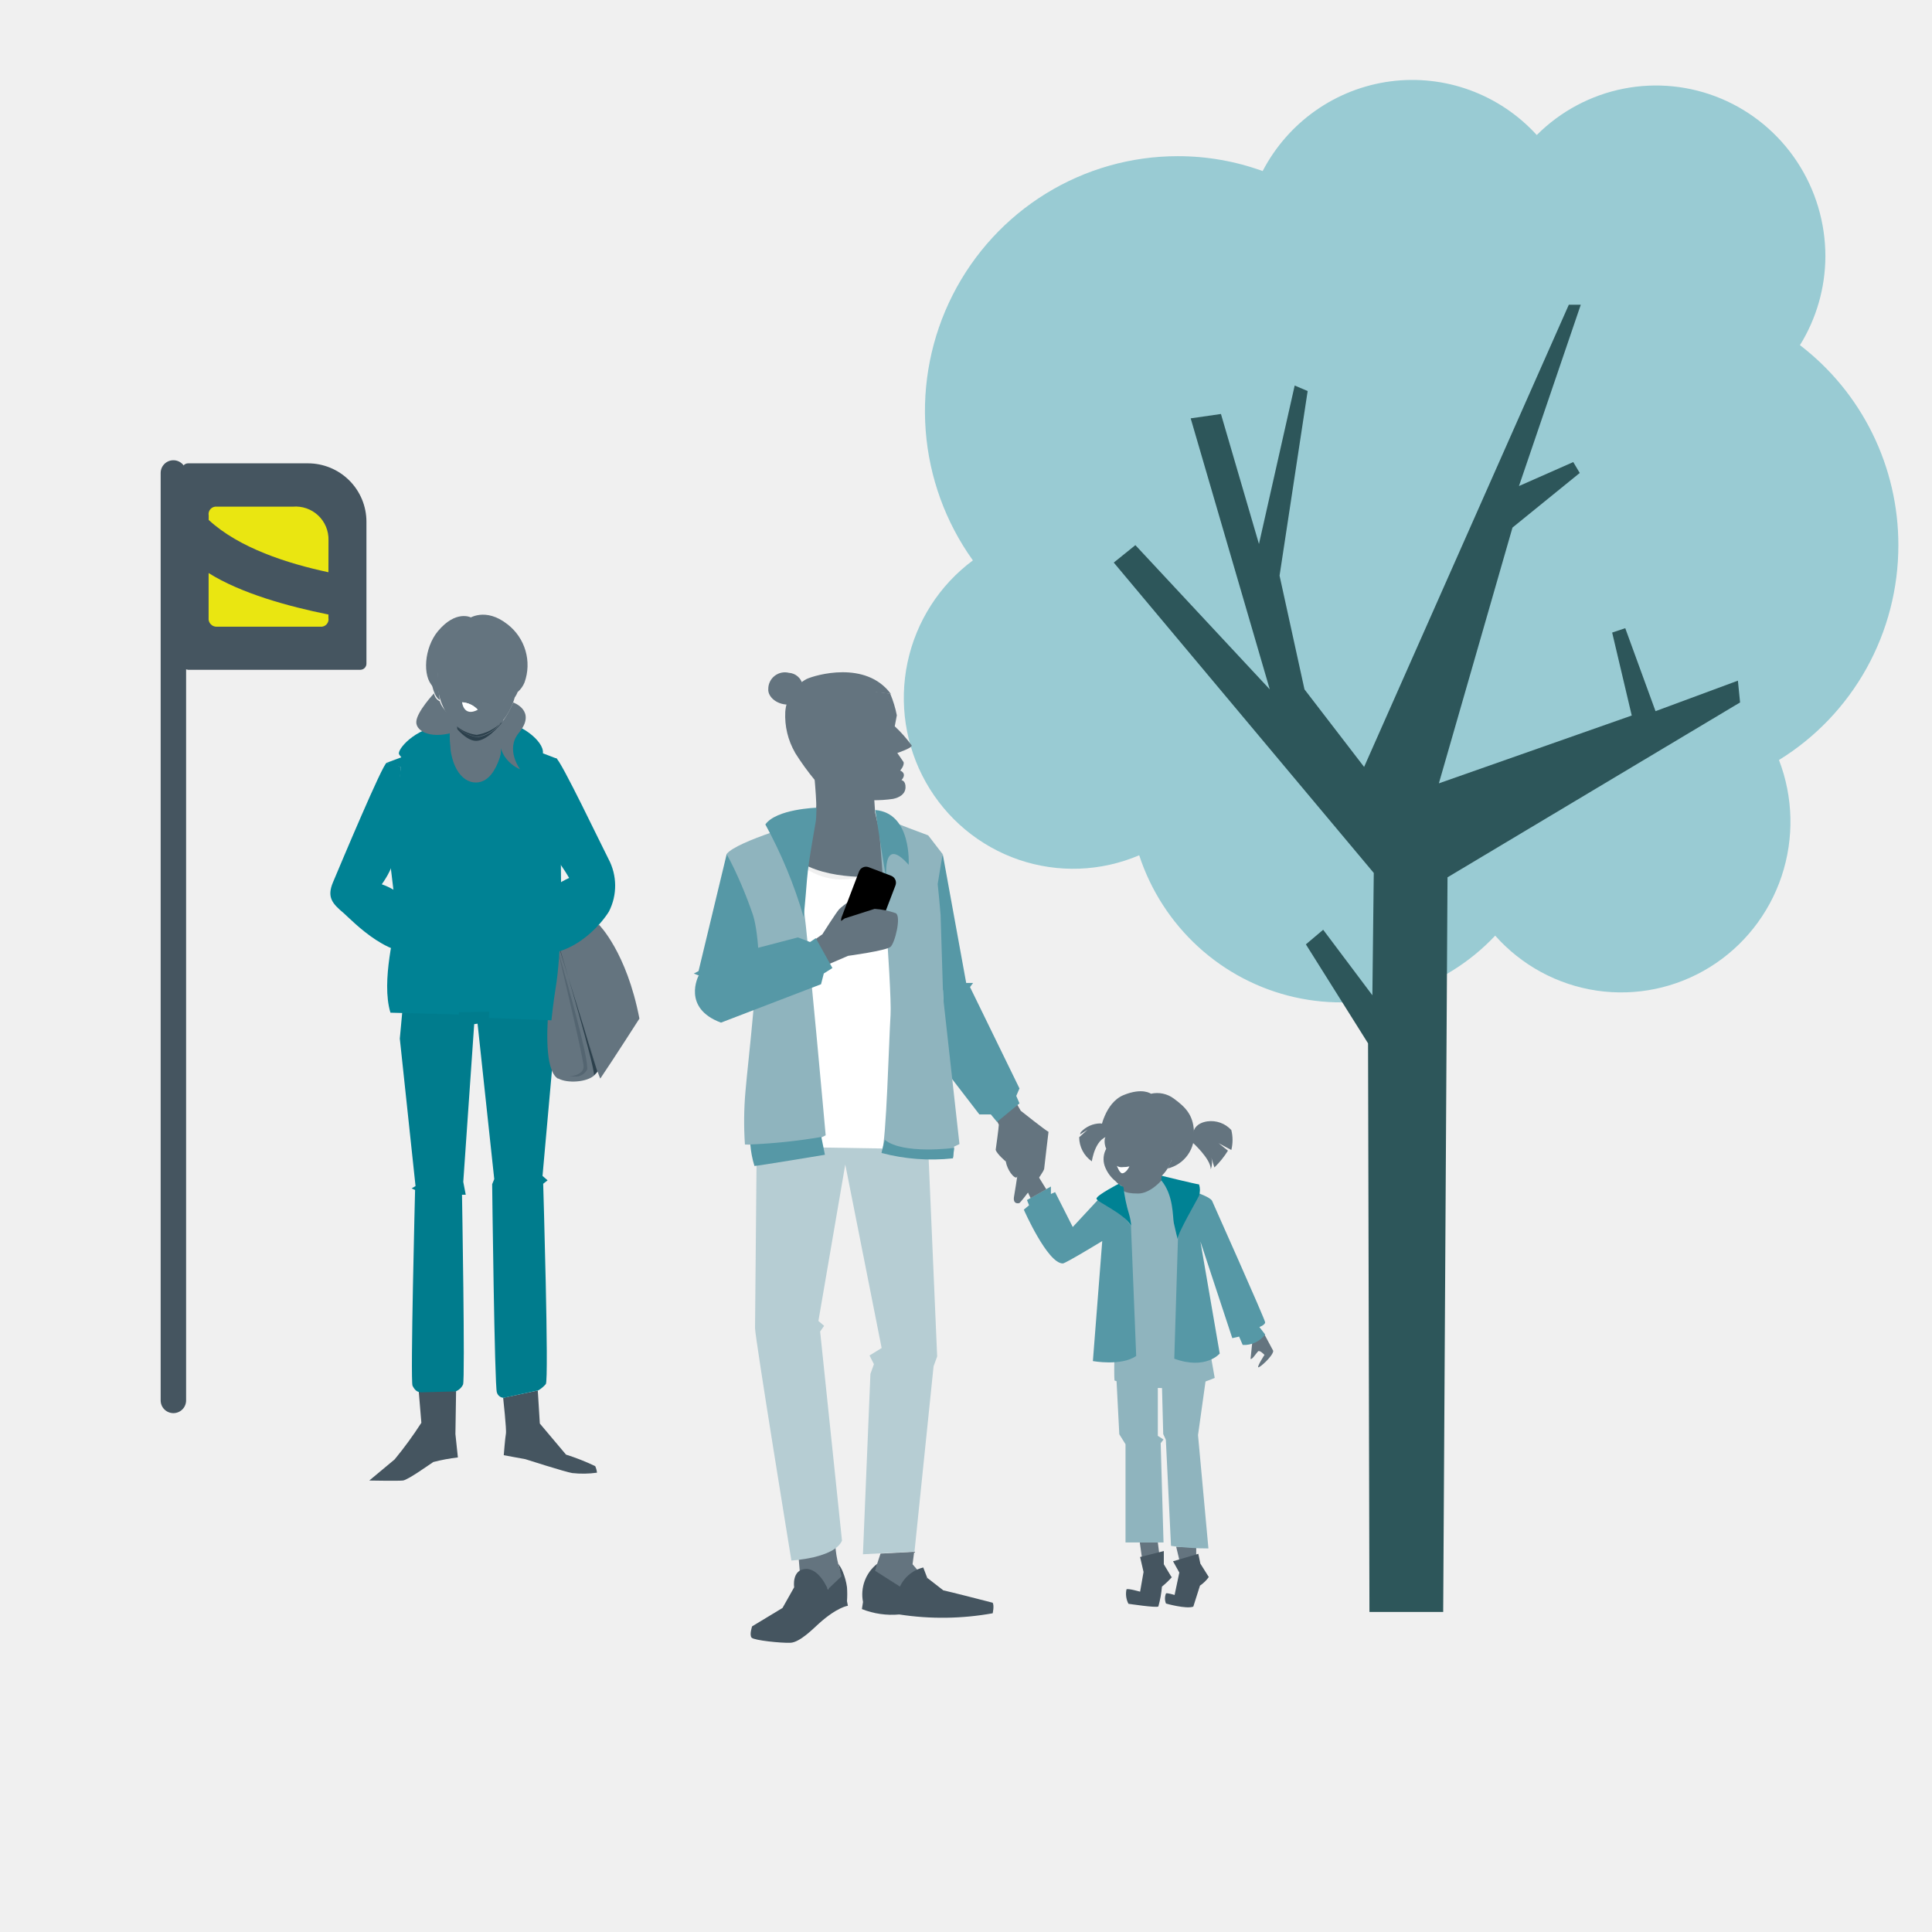
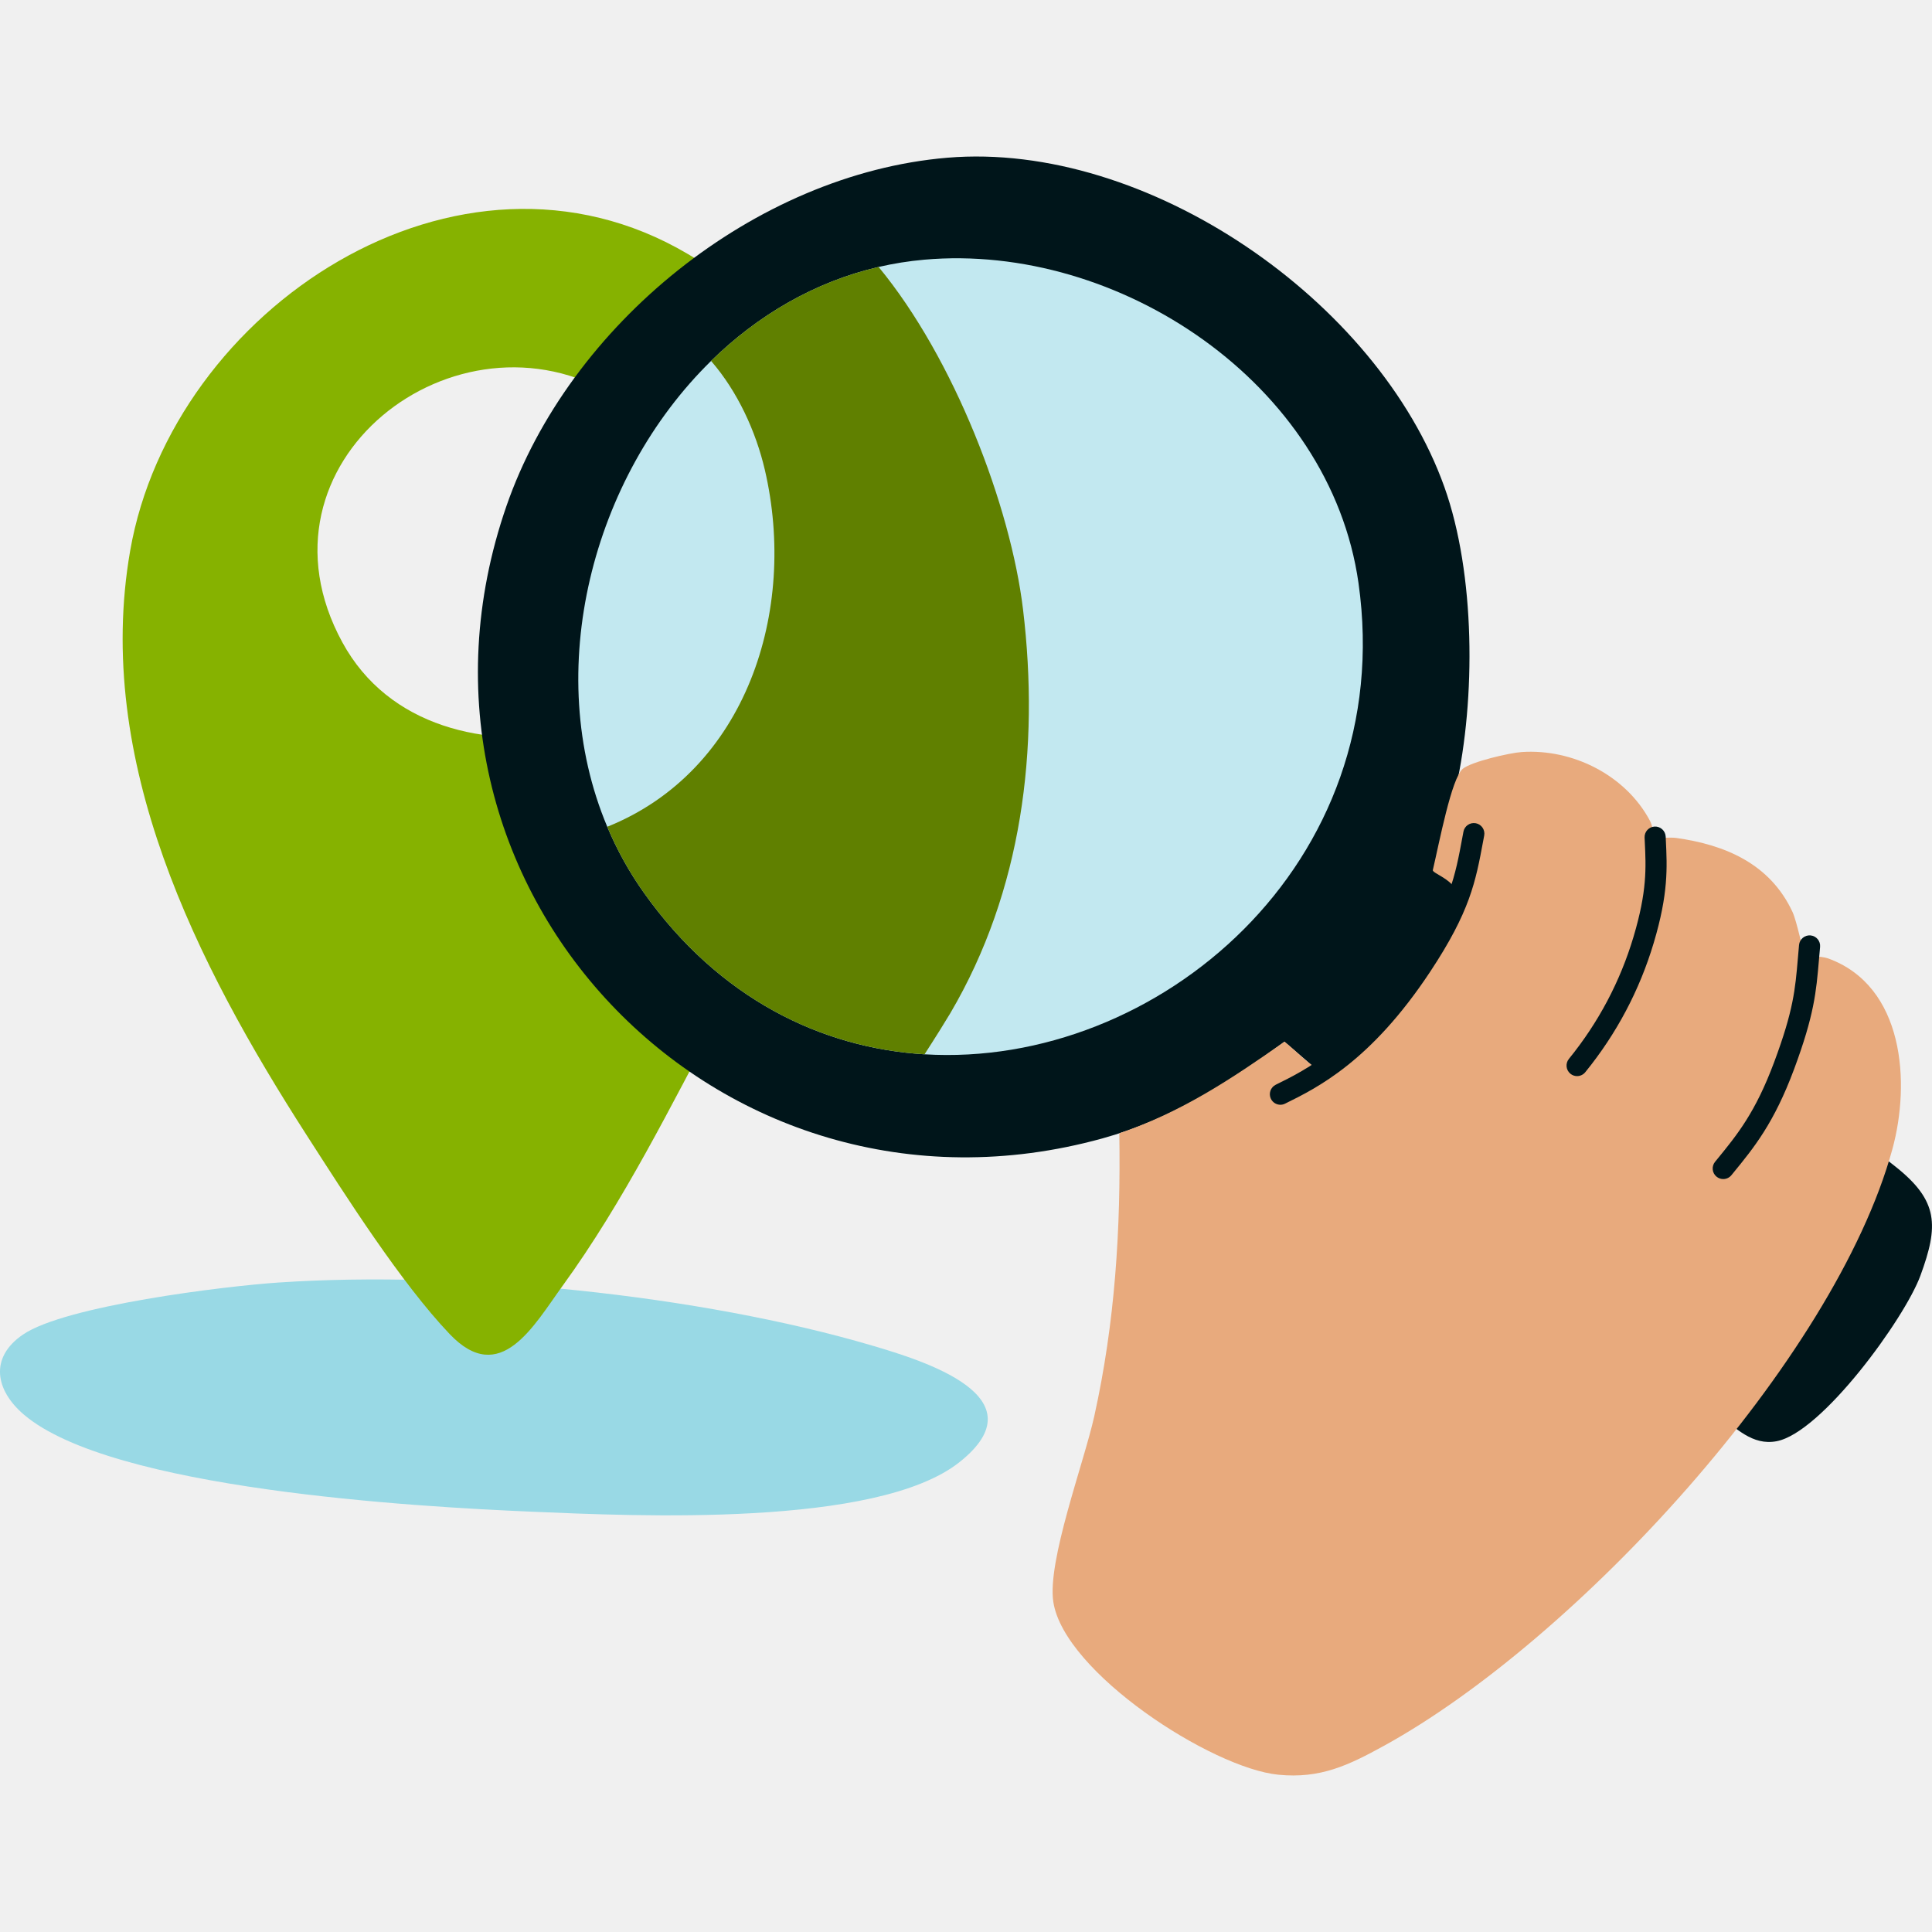
- <svg xmlns="http://www.w3.org/2000/svg" width="320" height="320" viewBox="0 0 320 320" fill="none">
-   <path d="M314.429 90.314C314.435 83.895 312.967 77.561 310.139 71.811C307.311 66.06 303.2 61.047 298.129 57.167C300.861 52.759 302.32 47.671 302.341 42.473C302.346 36.886 300.711 31.423 297.641 26.773C294.571 22.123 290.204 18.493 285.09 16.342C279.977 14.191 274.347 13.615 268.909 14.687C263.472 15.759 258.471 18.43 254.537 22.364C251.499 19.033 247.712 16.487 243.494 14.94C239.276 13.393 234.752 12.891 230.302 13.476C225.851 14.061 221.605 15.716 217.922 18.301C214.238 20.886 211.224 24.326 209.135 28.331C204.622 26.695 199.862 25.861 195.067 25.868C187.354 25.867 179.79 28.015 173.211 32.075C166.632 36.135 161.294 41.949 157.784 48.875C154.275 55.8 152.731 63.569 153.323 71.324C153.916 79.079 156.621 86.517 161.141 92.82C155.602 96.924 151.75 102.937 150.316 109.716C148.883 116.495 149.969 123.569 153.367 129.595C156.765 135.62 162.24 140.178 168.751 142.402C175.262 144.625 182.356 144.361 188.686 141.659C190.596 147.486 193.97 152.716 198.482 156.836C202.993 160.957 208.486 163.828 214.426 165.169C220.366 166.51 226.549 166.276 232.372 164.489C238.195 162.702 243.459 159.423 247.651 154.973C252.031 159.901 257.987 163.123 264.481 164.078C270.975 165.033 277.595 163.66 283.188 160.198C288.781 156.737 292.992 151.406 295.088 145.135C297.183 138.864 297.03 132.05 294.654 125.881C300.697 122.159 305.689 116.932 309.152 110.704C312.614 104.475 314.432 97.454 314.429 90.314Z" fill="#99CBD3" />
-   <path d="M226.824 266.994L226.592 172.809L216.295 156.416L219.159 153.996L227.308 164.846L227.54 144.589L184.475 93.18L188.055 90.293L210.314 114.181L197.215 69.292L202.227 68.57L208.524 90.101L214.441 63.856L216.589 64.769L211.935 95.346L216.063 114.181L225.939 127.028L259.844 50.478H261.824L251.589 80.504L260.581 76.533L261.655 78.338L250.515 87.383L238.322 129.746L270.268 118.513L267.025 104.774L269.194 104.052L274.206 117.791L287.852 112.737L288.21 116.347L239.754 145.311L239.038 266.994H226.824Z" fill="#2D565A" />
-   <path d="M31.096 110.939H59.69C59.957 110.935 60.212 110.827 60.4 110.637C60.588 110.447 60.694 110.191 60.694 109.924V86.417C60.694 85.145 60.443 83.886 59.955 82.711C59.467 81.537 58.752 80.469 57.85 79.571C56.949 78.672 55.879 77.96 54.702 77.474C53.525 76.989 52.263 76.74 50.989 76.742H31.159C30.892 76.742 30.637 76.847 30.449 77.035C30.26 77.223 30.154 77.478 30.154 77.744V109.912C30.154 110.179 30.26 110.435 30.448 110.625C30.636 110.815 30.891 110.923 31.159 110.926" fill="#455560" />
-   <path d="M28.717 231.953V78.338" stroke="#455560" stroke-width="4.215" stroke-miterlimit="10" stroke-linecap="round" />
-   <path d="M54.398 94.781C47.618 93.333 39.599 90.772 34.567 86.12V85.39C34.528 85.198 34.536 85 34.589 84.811C34.642 84.623 34.739 84.45 34.872 84.306C35.005 84.162 35.17 84.052 35.354 83.985C35.538 83.917 35.736 83.894 35.93 83.918H48.51C49.271 83.853 50.036 83.949 50.758 84.2C51.478 84.45 52.139 84.849 52.695 85.37C53.251 85.892 53.692 86.525 53.987 87.227C54.282 87.93 54.427 88.686 54.41 89.448L54.398 94.781Z" fill="#EAE611" />
-   <path d="M54.397 101.709V102.34C54.434 102.531 54.425 102.728 54.371 102.915C54.317 103.101 54.219 103.273 54.086 103.415C53.954 103.557 53.789 103.666 53.606 103.733C53.423 103.8 53.227 103.823 53.034 103.8H35.967C35.773 103.816 35.578 103.789 35.396 103.72C35.214 103.652 35.05 103.544 34.914 103.404C34.779 103.264 34.677 103.097 34.614 102.912C34.552 102.728 34.532 102.533 34.554 102.34V94.917C39.884 98.269 47.742 100.447 54.385 101.783" fill="#EAE611" />
-   <path d="M191.775 255.479L192.047 257.644L189.184 258.325L188.788 255.479H191.775Z" fill="#64747F" />
-   <path d="M194.811 256.184L195.654 259.698L198.133 258.424V256.283L194.811 256.184Z" fill="#64747F" />
-   <path d="M191.775 228.148V237.823L192.717 238.43L192.246 239.036L192.717 255.479H186.42V239.209L185.392 237.564L184.859 227.257L191.775 228.148Z" fill="#8FB4BE" />
-   <path d="M192.407 227.629L192.667 237.527L193.101 238.479L193.956 256.048C196.009 256.336 198.08 256.476 200.153 256.469L198.43 237.7L200.029 226.268C200.029 226.268 194.204 227.295 192.394 227.592" fill="#8FB4BE" />
-   <path d="M194.006 261.158L192.766 259.092V256.902L188.837 257.892L189.407 260.366L188.837 263.632C188.837 263.632 186.842 263.051 186.581 263.249C186.408 264.058 186.522 264.902 186.904 265.637C186.904 265.637 191.551 266.342 191.861 266.082C192.163 265.006 192.362 263.904 192.456 262.791C193.047 262.313 193.599 261.787 194.105 261.22" fill="#455560" />
-   <path d="M198.48 257.359L194.291 258.597L195.332 260.465L194.551 264.177C194.551 264.177 193.311 263.793 193.126 263.917C192.902 264.456 192.902 265.061 193.126 265.599C193.126 265.599 196.497 266.552 197.649 266.107L198.753 262.63C199.32 262.245 199.815 261.763 200.215 261.207L198.815 258.98L198.48 257.359Z" fill="#455560" />
-   <path d="M192.667 195.325L192.221 194.174L185.701 195.955L185.912 197.675C185.912 197.675 188.564 199.766 190.176 199.172C191.787 198.578 192.655 195.325 192.655 195.325" fill="#64747F" />
-   <path d="M207.404 222.432L207.131 225.068C207.379 225.266 208.085 224.103 208.37 223.83C208.655 223.558 209.436 224.412 209.436 224.412C209.436 224.412 208.197 226.33 208.407 226.466C208.618 226.602 210.886 224.56 210.886 223.744L209.399 220.96L207.404 222.432Z" fill="#64747F" />
-   <path d="M137.935 263.236L140.128 262.469C139.084 260.418 138.481 258.172 138.356 255.875L132.159 256.543L132.667 262.729L137.935 263.236Z" fill="#64747F" />
-   <path d="M144.776 260.564L145.842 257.323L151.419 257.026L151.147 259.092L153.439 261.752L148.37 265.34L144.776 260.564Z" fill="#64747F" />
-   <path d="M138.852 259.042C139.164 259.435 139.415 259.873 139.595 260.341C139.935 261.162 140.168 262.023 140.289 262.902C140.343 263.669 140.343 264.438 140.289 265.204L140.438 265.971C140.438 265.971 138.703 266.144 135.617 268.928C134.774 269.682 132.493 272.033 130.919 272.095C129.345 272.157 124.921 271.699 124.499 271.254C124.078 270.808 124.574 269.373 124.574 269.373L129.606 266.33L131.539 262.902C131.539 262.902 131.093 260.032 133.398 259.871C135.703 259.71 137.116 263.236 137.116 263.236L139.372 261.096L138.852 259.042Z" fill="#455560" />
-   <path d="M145.309 258.993C144.366 259.729 143.645 260.712 143.227 261.832C142.809 262.953 142.71 264.167 142.942 265.34L142.756 266.515C144.723 267.292 146.846 267.598 148.953 267.406C154.084 268.197 159.311 268.13 164.421 267.208C164.421 267.208 164.706 265.971 164.421 265.463C164.421 265.463 156.984 263.546 156.241 263.41L153.613 261.368L149.201 262.878L144.962 260.18L145.309 258.993Z" fill="#455560" />
-   <path d="M152.919 259.624C151.705 259.916 150.619 260.597 149.827 261.561C149.035 262.526 148.58 263.722 148.531 264.968L153.588 261.368L152.919 259.624Z" fill="#455560" />
-   <path d="M153.551 185.859L125.367 186.107C125.367 186.107 125.082 218.547 125.057 219.97C125.032 221.393 131.081 258.473 131.081 258.473C131.081 258.473 138.195 258.089 139.459 255.182L135.84 220.539L136.497 219.599L135.555 218.795L140.004 192.875L146.028 223.274L144.02 224.511L144.751 225.946L144.169 227.567L142.929 257.434L151.469 256.988L154.629 226.305L155.224 224.672L153.551 185.859Z" fill="#B6CDD3" />
-   <path d="M130.994 141.777L134.043 190.029L149.201 190.276C149.201 190.276 151.742 169.243 150.725 166.286C149.709 163.329 147.887 142.593 147.887 142.593C147.887 142.593 138.876 150.017 130.994 141.789" fill="white" />
-   <path d="M137.513 124.097C137.513 124.097 137.228 119.816 137.278 119.235C137.327 118.653 136.385 113.556 136.385 113.556C136.385 113.556 146.524 114.706 147.453 114.904C147.937 116.056 148.303 117.254 148.544 118.48L148.197 120.299C149.238 121.263 150.18 122.328 151.01 123.478C151.085 123.899 148.631 124.715 148.631 124.715C148.631 124.715 145.383 128.885 140.748 128.353C139.323 128.192 137.513 124.122 137.513 124.122" fill="#64747F" />
-   <path d="M132.915 143.014C133.921 139.983 134.68 136.876 135.183 133.722C135.319 132.485 134.477 124.233 134.477 124.233C135.11 124.225 135.737 124.117 136.336 123.911C136.336 123.911 138.17 127.957 139.67 128.971C141.28 129.451 142.948 129.71 144.627 129.738L144.95 134.613C145.81 138.064 146.485 141.558 146.97 145.08C146.97 145.08 138.356 146.132 132.903 143.014" fill="#64747F" />
-   <path d="M131.676 124.641C130.506 122.602 129.947 120.27 130.064 117.923C130.143 116.785 130.511 115.686 131.134 114.729C131.756 113.772 132.612 112.99 133.621 112.455C134.997 111.824 143.388 109.3 147.552 114.929C147.552 114.929 140.339 113.964 139.645 114.793C138.182 116.5 139.757 117.267 139.571 119.47C139.451 121.208 138.947 122.898 138.096 124.419L134.824 126.411L135.047 129.318C133.822 127.843 132.696 126.289 131.676 124.666" fill="#64747F" />
-   <path d="M148.445 124.455C147.747 125.102 146.931 125.606 146.04 125.94C144.801 126.361 143.252 127.685 141.863 127.474C140.988 127.361 140.164 126.999 139.489 126.431C138.814 125.862 138.318 125.112 138.058 124.27L136.1 124.493C136.348 126.1 136.793 127.671 137.426 129.169C137.781 129.946 138.316 130.629 138.986 131.16C139.656 131.691 140.442 132.056 141.281 132.225C143.468 132.611 145.702 132.644 147.899 132.324C148.928 132.114 149.932 131.57 149.982 130.444C150.031 129.318 149.312 129.206 149.312 129.206C149.312 129.206 150.341 128.192 149.102 127.623C149.102 127.623 149.82 126.819 149.659 126.225L148.445 124.455Z" fill="#64747F" />
-   <path d="M132.915 113.32C132.79 112.81 132.505 112.352 132.101 112.014C131.698 111.676 131.197 111.475 130.672 111.44C130.265 111.338 129.841 111.33 129.431 111.417C129.021 111.504 128.637 111.683 128.307 111.941C127.977 112.199 127.71 112.528 127.527 112.905C127.344 113.281 127.25 113.694 127.251 114.112C127.139 115.448 128.788 116.896 130.969 116.686C131.359 115.433 132.024 114.284 132.915 113.32Z" fill="#64747F" />
-   <path d="M133.782 135.986C133.782 135.986 122.057 139.29 120.372 141.43C120.372 141.43 124.474 149.831 125.181 154.805C125.887 159.778 123.941 175.207 123.47 180.787C123.213 183.708 123.184 186.645 123.384 189.571C123.384 189.571 133.596 189.979 136.757 188.037C136.757 188.037 133.881 156.03 133.101 150.079C133.101 150.079 133.522 137.558 133.782 135.986Z" fill="#8FB4BE" />
-   <path d="M136.038 188.309L136.633 191.266C136.633 191.266 125.392 193.135 124.958 193.122C124.602 191.963 124.373 190.768 124.276 189.559C128.207 189.398 132.123 188.984 136.001 188.322" fill="#5698A6" />
-   <path d="M135.245 133.784C135.245 133.784 128.589 133.982 126.767 136.556C129.429 141.427 131.557 146.571 133.113 151.898C133.113 151.898 133.373 149.423 133.659 145.711C133.931 142.284 135.146 136.222 135.171 135.603L135.245 133.784Z" fill="#5698A6" />
-   <path d="M136.063 122.587C136.063 122.587 136.063 121.35 135.047 121.066C134.825 121.027 134.598 121.032 134.379 121.081C134.159 121.131 133.952 121.223 133.768 121.353C133.585 121.483 133.429 121.648 133.311 121.839C133.192 122.03 133.112 122.242 133.076 122.464C132.932 123.09 132.935 123.741 133.086 124.366C133.236 124.99 133.53 125.572 133.944 126.064C134.735 126.624 135.666 126.953 136.633 127.017L136.063 122.587Z" fill="#64747F" />
-   <path d="M185.181 197.452C185.181 197.452 184.35 227.146 184.598 228.656C184.598 228.656 193.212 231.749 201.194 228.223L195.518 196.129L192.407 195.473C192.407 195.473 190.548 197.688 188.502 197.688C185.788 197.688 185.912 196.945 185.912 196.945C185.912 196.945 185.689 197.118 185.181 197.452Z" fill="#8FB4BE" />
-   <path d="M188.193 224.672L187.325 203.057C187.325 203.057 184.697 199.346 181.921 198.665L177.682 203.231L174.757 197.453L174.063 197.762V196.525L170.097 198.764L170.444 199.63L169.577 200.36C169.577 200.36 173.493 209.268 176.034 209.268C176.48 209.268 182.566 205.557 182.566 205.557L181.016 225.439C181.016 225.439 185.763 226.305 188.193 224.585" fill="#5698A6" />
-   <path d="M194.501 224.956L195.121 204.69L198.158 197.502C198.158 197.502 200.401 198.269 200.748 198.875C200.748 198.875 209.548 218.584 209.548 219.018C209.548 219.451 208.594 219.797 208.594 219.797L209.548 221.034C209.119 221.606 208.555 222.063 207.906 222.365C207.258 222.668 206.544 222.805 205.83 222.766L205.235 221.381L204.107 221.64L198.827 205.631L202.025 224.189C202.025 224.189 199.732 226.948 194.501 225.043" fill="#5698A6" />
-   <path d="M173.295 196.982L171.832 194.607L169.589 196.141L170.704 198.442L173.295 196.982Z" fill="#64747F" />
-   <path d="M166.59 192.38C166.59 192.38 165.115 191.143 164.917 190.45C164.917 190.45 165.437 186.738 165.437 186.28C164.765 184.902 163.986 183.578 163.107 182.321L166.59 179.661L169.069 183.979C169.069 183.979 173.208 187.27 173.667 187.468C173.667 187.468 173.01 192.899 172.948 193.58C172.886 194.26 169.069 199.148 168.87 199.247C168.672 199.346 167.705 199.482 167.966 198.121C168.226 196.76 169.205 189.992 169.205 189.992C169.205 189.992 166.726 191.081 166.615 192.38" fill="#64747F" />
-   <path d="M169.304 193.394C169.304 193.394 168.722 194.891 168.337 195.027C167.953 195.164 166.85 193.864 166.59 192.38C166.59 192.38 166.912 190.4 167.941 189.905C168.265 189.727 168.622 189.615 168.99 189.577C169.358 189.538 169.731 189.574 170.085 189.683C170.407 189.856 169.874 192.157 169.304 193.332" fill="#64747F" />
-   <path d="M156.142 141.43L160.033 162.81H161.174L160.665 163.49L168.858 180.28L168.325 181.517L168.858 182.754L165.14 185.823L164.111 184.585H162.215L156.501 177.162L156.179 164.047C156.179 164.047 152.175 149.2 156.179 141.48" fill="#5698A6" />
-   <path d="M156.216 165.198L155.794 151.588C155.794 151.588 155.608 149.188 155.311 146.416L156.129 141.467L153.737 138.362C153.737 138.362 148.296 136.358 145.433 135.133C145.433 135.133 147.775 163.861 147.503 168.105C147.23 172.349 146.809 189.027 146.053 190.759C149.891 191.885 153.925 192.189 157.889 191.65L158.038 189.905L158.918 189.497L156.216 165.198Z" fill="#8FB4BE" />
-   <path d="M158.038 190.128C158.038 190.128 149.598 191.266 146.549 188.792L146.003 190.969C149.861 191.988 153.873 192.29 157.84 191.86L158.038 190.128Z" fill="#5698A6" />
-   <path d="M144.962 134.168C144.962 134.168 146.363 143.15 146.871 146.058C146.871 146.058 145.842 137.966 150.502 143.237C150.502 143.237 151.06 134.651 144.962 134.168Z" fill="#5698A6" />
-   <path d="M185.33 196.054C185.33 196.054 181.611 197.972 181.611 198.529C181.611 199.086 186.098 200.88 187.362 203.032C187.314 202.417 187.206 201.808 187.04 201.214C186.573 199.701 186.249 198.147 186.073 196.574C185.786 196.499 185.535 196.323 185.367 196.079" fill="#008294" />
-   <path d="M192.407 194.743C192.407 194.743 197.91 196.091 198.604 196.178C198.796 196.782 198.796 197.43 198.604 198.034C198.257 198.801 195.109 204.133 195.047 205.21C195.047 205.21 194.65 203.626 194.427 202.587C194.204 201.548 194.427 197.997 192.333 195.485L192.407 194.743Z" fill="#008294" />
-   <path d="M184.747 187.765C184.504 187.302 184.151 186.905 183.719 186.61C183.286 186.315 182.789 186.129 182.268 186.07C181.653 186.075 181.046 186.208 180.485 186.459C179.924 186.71 179.421 187.075 179.009 187.53L178.885 187.901L180.124 187.122L178.748 188.359C178.749 189.144 178.94 189.918 179.305 190.613C179.669 191.309 180.197 191.907 180.843 192.355C180.843 192.355 181.425 188.049 184.053 188.186L184.747 187.765Z" fill="#64747F" />
-   <path d="M195.728 189.72C195.648 189.499 195.507 189.306 195.322 189.163C195.136 189.019 194.913 188.932 194.68 188.91C194.446 188.887 194.211 188.932 194.001 189.038C193.792 189.145 193.617 189.308 193.497 189.509C193.497 189.509 191.118 186.961 191.118 185.501L184.648 184.598C183.967 185.901 183.407 187.263 182.975 188.668C182.91 189.217 182.995 189.773 183.223 190.277C182.987 190.704 182.842 191.174 182.797 191.66C182.753 192.145 182.809 192.635 182.962 193.097C183.317 194.098 183.944 194.98 184.772 195.646C185.074 196.003 185.455 196.284 185.886 196.467C186.316 196.649 186.784 196.729 187.251 196.698C189.019 196.519 190.719 195.921 192.208 194.953C193.035 194.213 193.654 193.271 194.006 192.219C194.246 192.304 194.509 192.292 194.741 192.185C194.972 192.079 195.153 191.887 195.245 191.65C195.381 191.242 196.001 190.413 195.79 189.72" fill="#64747F" />
-   <path d="M190.424 185.624C190.306 186.237 190.007 186.8 189.565 187.241C189.123 187.682 188.559 187.981 187.945 188.099C186.004 188.248 184.055 187.938 182.256 187.196C182.256 187.196 182.975 182.667 186.098 181.38C189.221 180.094 190.634 181.158 190.634 181.158C191.287 181.009 191.965 181.004 192.62 181.143C193.274 181.281 193.891 181.561 194.427 181.962C196.311 183.348 197.625 184.634 197.749 187.356C197.904 188.742 197.546 190.136 196.743 191.275C195.939 192.415 194.745 193.222 193.386 193.543L194.018 192.206C194.276 192.214 194.53 192.147 194.75 192.013C194.97 191.879 195.147 191.684 195.257 191.452C195.617 190.499 195.406 189.818 194.613 189.868C194.354 189.903 194.106 189.998 193.891 190.147C193.675 190.295 193.498 190.492 193.374 190.722C193.374 190.722 190.089 188.532 190.411 185.612" fill="#64747F" />
-   <path d="M197.736 187.146C197.724 187.834 197.637 188.519 197.476 189.188C197.476 189.188 200.549 191.922 200.537 193.667C200.783 193.038 200.813 192.347 200.624 191.699L201.144 193.37C202.004 192.537 202.757 191.602 203.388 190.586L201.838 189.349L203.945 190.475C204.214 189.39 204.214 188.256 203.945 187.171C203.448 186.625 202.824 186.209 202.128 185.959C201.433 185.709 200.687 185.632 199.955 185.736C198.095 186.02 197.773 187.171 197.773 187.171" fill="#64747F" />
-   <path d="M185.937 193.32H185.677C185.431 193.32 185.193 193.242 184.995 193.097C184.995 193.097 185.453 194.397 185.912 194.335C186.594 194.248 187.065 193.196 187.065 193.196C186.695 193.28 186.316 193.317 185.937 193.308" fill="white" />
-   <path d="M120.372 141.43L115.7 160.843L114.919 161.251L115.774 161.585C115.774 161.585 125.069 162.575 125.751 162.154C125.751 162.154 125.838 155.226 124.735 151.601C123.545 148.104 122.086 144.703 120.372 141.43Z" fill="#5698A6" />
-   <path d="M136.249 154.681C136.249 154.681 138.505 151.118 139.001 150.586C139.496 150.054 142.248 148.112 142.248 148.112C142.248 148.112 142.892 149.225 142.248 149.868C141.603 150.512 140.438 151.489 140.438 151.489L137.959 155.919L136.249 154.681Z" fill="#64747F" />
-   <path d="M143.326 147.233C143.487 147.666 143.016 148.26 142.248 148.544C141.479 148.829 140.748 148.693 140.587 148.247C140.426 147.802 140.897 147.22 141.653 146.936C142.409 146.651 143.165 146.787 143.326 147.233Z" fill="white" />
-   <path d="M147.602 145.051L143.884 143.637C143.244 143.393 142.528 143.714 142.284 144.352L139.394 151.925C139.15 152.564 139.471 153.278 140.11 153.522L143.828 154.936C144.468 155.179 145.184 154.859 145.428 154.22L148.318 146.648C148.562 146.009 148.241 145.294 147.602 145.051Z" fill="black" />
-   <path d="M139.905 152.12L144.863 150.536C146.06 150.61 147.241 150.852 148.37 151.254C149.312 151.774 148.234 156.203 147.49 156.834C146.747 157.465 140.463 158.319 140.463 158.319L134.415 160.929L134.278 156.116L139.905 152.12Z" fill="#64747F" />
-   <path d="M135.121 155.387L134.167 156.03L132.159 155.263L125.478 157.007L116.927 160.422L116.084 161.239L115.7 161.622C115.7 161.622 112.898 166.967 119.418 169.38L135.989 163.02L136.447 161.239L137.873 160.336L135.121 155.387Z" fill="#5698A6" />
-   <path d="M65.367 241.721C66.958 239.787 68.435 237.763 69.791 235.658L69.345 230.314L75.542 230.413L75.431 237.527L75.84 241.399C74.469 241.555 73.11 241.808 71.775 242.154C71.291 242.451 67.573 245.136 66.73 245.222C65.887 245.309 61.165 245.222 61.165 245.222" fill="#455560" />
-   <path d="M83.338 231.526C83.338 231.526 83.921 236.834 83.797 237.452C83.673 238.071 83.438 241.028 83.438 241.028L87.007 241.684C87.007 241.684 93.737 243.837 94.778 243.985C96.143 244.136 97.521 244.115 98.881 243.923C98.84 243.547 98.74 243.179 98.583 242.834C97.018 242.088 95.403 241.451 93.749 240.929L89.412 235.782L89.077 230.314L83.338 231.526Z" fill="#455560" />
-   <path d="M67.077 162.736L66.222 172.027L68.825 196.45L68.18 196.834L68.751 197.094C68.751 197.094 67.945 228.779 68.329 229.522C68.713 230.264 69.085 230.598 69.792 230.611L75.456 230.462C76.001 230.257 76.445 229.849 76.695 229.324C77.055 228.483 76.522 197.886 76.522 197.886H77.141L76.732 195.758L78.542 169.627L79.1 169.553L81.864 195.3L81.517 196.141C81.517 196.141 81.913 229.707 82.297 230.623C82.367 230.872 82.513 231.094 82.716 231.256C82.918 231.418 83.166 231.512 83.425 231.526L89.164 230.289C89.632 230.014 90.051 229.663 90.403 229.25C90.948 228.594 89.969 196.067 89.969 196.067L90.701 195.498L89.858 194.768L91.94 171.471L92.312 161.573L67.077 162.748" fill="#007C8D" />
-   <path d="M92.46 178.622C93.91 179.463 97.257 179.29 98.496 178.053C99.934 176.642 104.222 170.815 103.764 164.245C103.471 159.802 101.484 155.64 98.211 152.615L95.423 154.434L92.237 156.624C92.237 156.624 88.519 176.419 92.46 178.684" fill="#64747F" />
-   <path d="M92.622 158.183C92.622 158.257 92.622 158.331 92.622 158.405C93.675 162.847 96.65 175.417 96.662 176.655C96.662 178.152 94.27 178.3 94.27 178.3C94.485 178.314 94.7 178.314 94.915 178.3H95.088C95.524 178.35 95.964 178.266 96.352 178.061C96.739 177.855 97.055 177.538 97.257 177.149C97.275 177.043 97.275 176.934 97.257 176.828C97.257 174.353 93.775 162.179 92.609 158.121" fill="#546571" />
-   <path d="M99.451 178.622C99.203 179.005 93.811 159.853 92.522 156.574C92.522 156.574 94.766 156.438 99.215 153.172C99.215 153.172 103.789 157.688 105.908 168.711C105.908 168.711 101.657 175.355 99.451 178.609" fill="#64747F" />
-   <path d="M92.696 156.995C93.626 160.113 98.422 176.32 98.397 178.139C98.397 178.139 98.397 178.139 98.397 178.077L98.93 177.471L98.856 177.224C98.385 175.788 97.617 173.351 96.836 170.629L92.634 157.019" fill="#2C404C" />
-   <path d="M96.885 170.642C97.703 173.364 98.447 175.801 98.918 177.236L96.885 170.642Z" fill="#2C404C" />
-   <path d="M83.276 117.231L74.341 117.385L74.584 131.451L83.519 131.297L83.276 117.231Z" fill="#64747F" />
-   <path d="M85.606 112.64C85.706 118.146 81.442 121.993 79.124 122.055C76.807 122.117 72.531 118.344 72.444 112.863C72.357 107.382 74.923 102.965 78.777 102.841C82.632 102.717 85.507 107.134 85.606 112.64Z" fill="#64747F" />
-   <path d="M74.439 121.387L66.396 127.066C66.396 127.066 68.007 167.759 68.218 167.759L88.048 167.487L91.667 127.375L83.586 121.684C83.586 121.684 82.892 129.392 78.988 129.602C76.274 129.739 74.303 126.447 74.489 121.437" fill="#008294" />
-   <path d="M74.464 122.451L64.053 126.336L66.396 127.066C66.396 127.066 64.413 141.913 64.722 143.744C64.722 143.744 65.627 150.784 65.59 152.256C65.553 153.728 63.049 162.476 64.673 167.734L75.951 168.031C75.951 168.031 74.489 124.257 74.464 122.451Z" fill="#008294" />
-   <path d="M77.885 142.717L74.662 131.755C74.662 131.755 74.972 161.535 75.989 168.266L77.885 142.717Z" fill="#008294" />
-   <path d="M81.008 168.6L91.333 168.996C91.333 168.996 91.667 165.841 92.014 163.762C93.948 152.207 92.225 125.656 92.225 125.656L83.338 122.253L80.971 168.6" fill="#008294" />
-   <path d="M74.824 131.879C74.824 131.879 66.073 125.817 66.061 124.79C66.049 123.763 69.284 120.125 74.39 120.039C74.39 120.039 74.898 130.481 74.824 131.879Z" fill="#008294" />
-   <path d="M77.625 102.432C77.625 102.432 75.443 103.905 80.575 106.985C82.682 108.49 84.409 110.464 85.619 112.751L85.743 114.619C86.245 114.186 86.636 113.638 86.883 113.023C87.487 111.332 87.541 109.494 87.038 107.77C86.535 106.047 85.501 104.525 84.082 103.422C80.364 100.478 77.625 102.469 77.625 102.469" fill="#64747F" />
-   <path d="M72.506 112.702C72.468 111.061 72.898 109.444 73.745 108.037C75.245 105.563 78.839 105.155 78.839 105.155L78.009 102.272C78.009 102.272 75.53 100.948 72.518 104.561C70.275 107.295 69.903 111.984 71.737 113.753L72.506 112.702Z" fill="#64747F" />
-   <path d="M74.365 118.999C74.65 119.432 76.844 122.711 78.839 122.711C80.587 122.711 82.558 120.422 83.301 119.519V119.507L82.966 119.791C82.019 121.022 80.644 121.852 79.112 122.117C77.567 121.901 76.167 121.093 75.208 119.865C74.786 119.482 74.501 119.16 74.402 119.061" fill="#2C404C" />
-   <path d="M82.979 119.729C81.885 120.769 80.503 121.458 79.013 121.708H78.864C77.441 121.522 76.127 120.849 75.146 119.803C76.105 121.031 77.505 121.838 79.05 122.055C80.582 121.79 81.957 120.959 82.905 119.729" fill="#2C404C" />
-   <path d="M66.396 127.066C65.661 126.693 64.87 126.446 64.053 126.336C63.421 126.41 56.381 143.224 55.154 146.132C54.113 148.606 55.018 149.646 56.939 151.254C58.178 152.318 65.355 160.038 70.647 157.131C70.647 157.131 70.312 155.312 70.151 154.063C69.723 152.322 68.866 150.715 67.659 149.388C66.451 148.062 64.93 147.057 63.235 146.466C63.235 146.466 65.144 143.868 65.169 142.198L66.396 127.066Z" fill="#008294" />
-   <path d="M79.137 117.539C78.443 116.833 77.521 116.394 76.534 116.302L79.137 117.539Z" fill="white" />
-   <path d="M76.534 116.327C76.534 116.327 76.769 118.801 79.137 117.564C78.807 117.195 78.407 116.896 77.96 116.683C77.513 116.471 77.028 116.35 76.534 116.327Z" fill="white" />
-   <path d="M71.886 114.842C71.886 114.842 68.998 117.923 68.949 119.581C68.899 121.238 71.725 122.575 75.753 121.078L75.666 119.63C75.666 119.63 73.188 117.576 72.853 116.166C72.596 116.041 72.373 115.855 72.204 115.624C72.036 115.393 71.927 115.125 71.886 114.842Z" fill="#64747F" />
-   <path d="M89.907 126.695C90.566 126.191 91.314 125.817 92.113 125.594C92.745 125.594 99.823 140.441 100.789 142.284C101.497 143.615 101.874 145.097 101.889 146.604C101.904 148.111 101.557 149.6 100.876 150.945C100.033 152.392 95.447 158.529 88.606 158.059C88.606 158.059 86.771 153.32 86.833 152.071C88.589 149.159 91.179 146.84 94.27 145.414C93.443 143.996 92.502 142.647 91.456 141.381L89.907 126.695Z" fill="#008294" />
-   <path d="M82.743 132.188C82.743 132.188 89.412 128.662 89.92 124.765C90.18 122.711 85.879 119.581 83.276 119.717C83.276 119.717 83.153 121.709 83.091 122.365C82.781 125.977 82.743 132.262 82.743 132.262" fill="#008294" />
-   <path d="M84.999 116.351C84.999 116.351 88.978 117.712 85.929 121.399C83.661 124.134 86.14 127.412 86.14 127.412C86.14 127.412 81.269 125.631 83.14 119.642C83.893 118.626 84.517 117.52 84.999 116.351Z" fill="#64747F" />
-   <path d="M72.667 112.33C72.667 112.33 71.775 111.093 71.428 111.341C71.081 111.588 71.651 115.337 72.841 115.943C72.643 114.75 72.573 113.539 72.63 112.33" fill="#64747F" />
-   <path d="M85.024 112.145C85.024 112.145 85.867 110.908 86.189 111.106C86.511 111.304 86.09 115.114 84.95 115.758C85.105 114.56 85.138 113.35 85.049 112.145" fill="#64747F" />
-   <path d="M78.009 102.272C78.009 102.272 76.497 103.039 76.497 104.227C76.6 105.434 77.113 106.569 77.952 107.445C78.79 108.32 79.904 108.883 81.107 109.039L80.537 107.691C81.779 109.512 83.24 111.174 84.888 112.64L84.578 107.245L78.009 102.272Z" fill="#64747F" />
+ <svg xmlns="http://www.w3.org/2000/svg" width="200" height="200" viewBox="0 0 200 200" fill="none">
+   <g clip-path="url(#clip0_7555_3302)">
+     <path d="M28.963 132.759C47.528 131.521 72.439 134.033 90.297 139.297C95.627 140.868 107.847 144.616 99.309 151.373C90.767 158.134 65.792 156.946 55.066 156.491C42.905 155.975 11.55 154.169 2.48 146.447C-0.474 143.932 -1.122 140.55 2.369 138.159C6.742 135.165 23.218 133.138 28.961 132.757L28.963 132.759Z" fill="#99D9E5" />
+     <path d="M67.148 43.46C66.81 43.693 64.346 41.441 63.645 41.013C47.278 30.992 25.291 47.887 35.443 66.499C40.233 75.283 50.322 77.507 59.629 75.841C62.136 86.516 67.153 96.8 74.549 104.907C69.478 114.421 64.588 124.365 58.241 133.105C55.243 137.233 51.796 143.606 46.557 138.109C41.524 132.827 35.777 123.788 31.748 117.516C20.373 99.811 9.678 78.796 13.476 57.008C17.831 32.027 47.458 12.252 71.21 26.297C72.431 27.019 76.383 29.41 75.837 30.846C72.738 34.866 69.095 38.691 67.148 43.46Z" fill="#86B200" />
+     <path d="M98.058 16.328C118.693 14.586 142.641 31.105 149.528 50.431C152.732 59.419 152.773 72.328 150.713 81.594C150.369 83.147 148.229 89.254 148.654 90.101C148.911 90.617 152.81 93.107 153.631 93.648C166.967 102.398 184.039 111.048 196.26 120.8C200.66 124.312 200.713 126.858 198.794 132.07C197.165 136.493 188.592 148.312 183.909 149.196C181.392 149.672 179.687 147.802 177.804 146.411C169.107 139.98 159.847 131.472 151.557 124.322C145.291 118.918 139.274 113.2 132.965 107.839C127.229 112.079 121.078 115.926 114.122 117.848C74.249 128.864 38.856 91.602 52.425 52.39C58.911 33.646 78.144 18.009 98.058 16.328Z" fill="#00151A" />
+     <path d="M95.709 109.142C84.994 108.487 74.441 103.355 66.68 92.45C65.132 90.276 63.864 87.973 62.864 85.588C56.072 69.466 61.309 49.408 73.61 37.363C78.414 32.66 84.295 29.182 90.955 27.635C92.489 27.279 94.062 27.027 95.674 26.883C115.806 25.099 137.707 39.699 140.631 60.355C144.746 89.433 119.812 110.613 95.709 109.142Z" fill="#C2E8F0" />
+     <path d="M98.4 104.846C98.031 105.472 96.835 107.406 95.707 109.142C84.992 108.487 74.439 103.355 66.678 92.45C65.13 90.276 63.862 87.973 62.862 85.588C77.284 79.794 82.575 63.202 79.173 48.627C78.256 44.699 76.369 40.538 73.608 37.363C78.412 32.66 84.293 29.182 90.953 27.635C98.788 37.12 104.616 52.388 105.903 63.085C107.637 77.503 105.81 92.231 98.398 104.846H98.4Z" fill="#608000" />
+     <path d="M171.338 86.66C171.503 86.802 172.928 86.664 173.474 86.738C178.629 87.451 183.245 89.439 185.557 94.398C186.012 95.375 186.606 98.396 186.773 98.629C187.082 99.06 188.505 98.944 189.249 99.216C197.13 102.086 197.783 112.072 195.899 118.959C189.903 140.87 162.99 169.884 143.282 180.717C139.619 182.732 136.693 184.152 132.336 183.719C125.408 183.031 110.153 173.13 109.039 165.827C108.394 161.59 112.212 151.416 113.276 146.618C115.431 136.899 116.033 127.272 115.87 117.317C122.219 115.179 127.485 111.691 132.965 107.837C133.986 108.616 135.569 110.303 136.773 110.884C137.6 111.284 139.14 109.206 139.825 108.489C144.13 103.969 147.783 98.695 150.81 93.247C151.297 91.295 148.353 90.499 148.322 90.089C149.006 87.169 150.262 80.538 151.429 79.583C152.334 78.845 156.27 77.936 157.522 77.851C162.816 77.493 168.305 80.258 170.808 84.977C171.062 85.456 171.27 86.602 171.336 86.66H171.338Z" fill="#E8AA7D" />
+     <path d="M132.548 114.365C132.144 114.365 131.757 114.14 131.567 113.755C131.301 113.212 131.524 112.559 132.064 112.291C135.188 110.752 140.417 108.177 146.225 99.396C150.118 93.511 150.625 90.781 151.392 86.649L151.495 86.095C151.606 85.501 152.177 85.111 152.771 85.221C153.365 85.332 153.755 85.903 153.643 86.497L153.54 87.049C152.753 91.287 152.184 94.348 148.045 100.602C141.909 109.878 136.348 112.616 133.027 114.251C132.872 114.328 132.707 114.365 132.544 114.365H132.548Z" fill="#00151A" />
+     <path d="M163.26 111.4C163.017 111.4 162.773 111.319 162.571 111.154C162.103 110.773 162.031 110.086 162.412 109.616C165.47 105.853 167.72 101.604 169.099 96.985C170.515 92.239 170.4 89.841 170.264 87.064L170.247 86.709C170.219 86.107 170.685 85.594 171.287 85.565C171.887 85.536 172.402 86.002 172.431 86.604L172.447 86.957C172.586 89.81 172.718 92.507 171.192 97.61C169.73 102.505 167.346 107.008 164.107 110.994C163.891 111.26 163.575 111.398 163.258 111.398L163.26 111.4Z" fill="#00151A" />
+     <path d="M178.388 122.056C178.144 122.056 177.899 121.975 177.697 121.808C177.229 121.427 177.161 120.738 177.542 120.27L177.705 120.072C179.858 117.439 181.718 115.165 183.67 109.926C185.656 104.596 185.839 102.439 186.118 99.177C186.155 98.744 186.194 98.297 186.237 97.821C186.293 97.221 186.825 96.779 187.427 96.833C188.029 96.889 188.47 97.421 188.415 98.023C188.371 98.493 188.332 98.936 188.297 99.363C188.012 102.683 187.808 105.078 185.72 110.689C183.641 116.268 181.582 118.788 179.398 121.456L179.237 121.654C179.021 121.918 178.707 122.056 178.39 122.056H178.388Z" fill="#00151A" />
+   </g>
+   <defs>
+     <clipPath id="clip0_7555_3302">
+       <rect width="200" height="200" fill="white" />
+     </clipPath>
+   </defs>
</svg>
